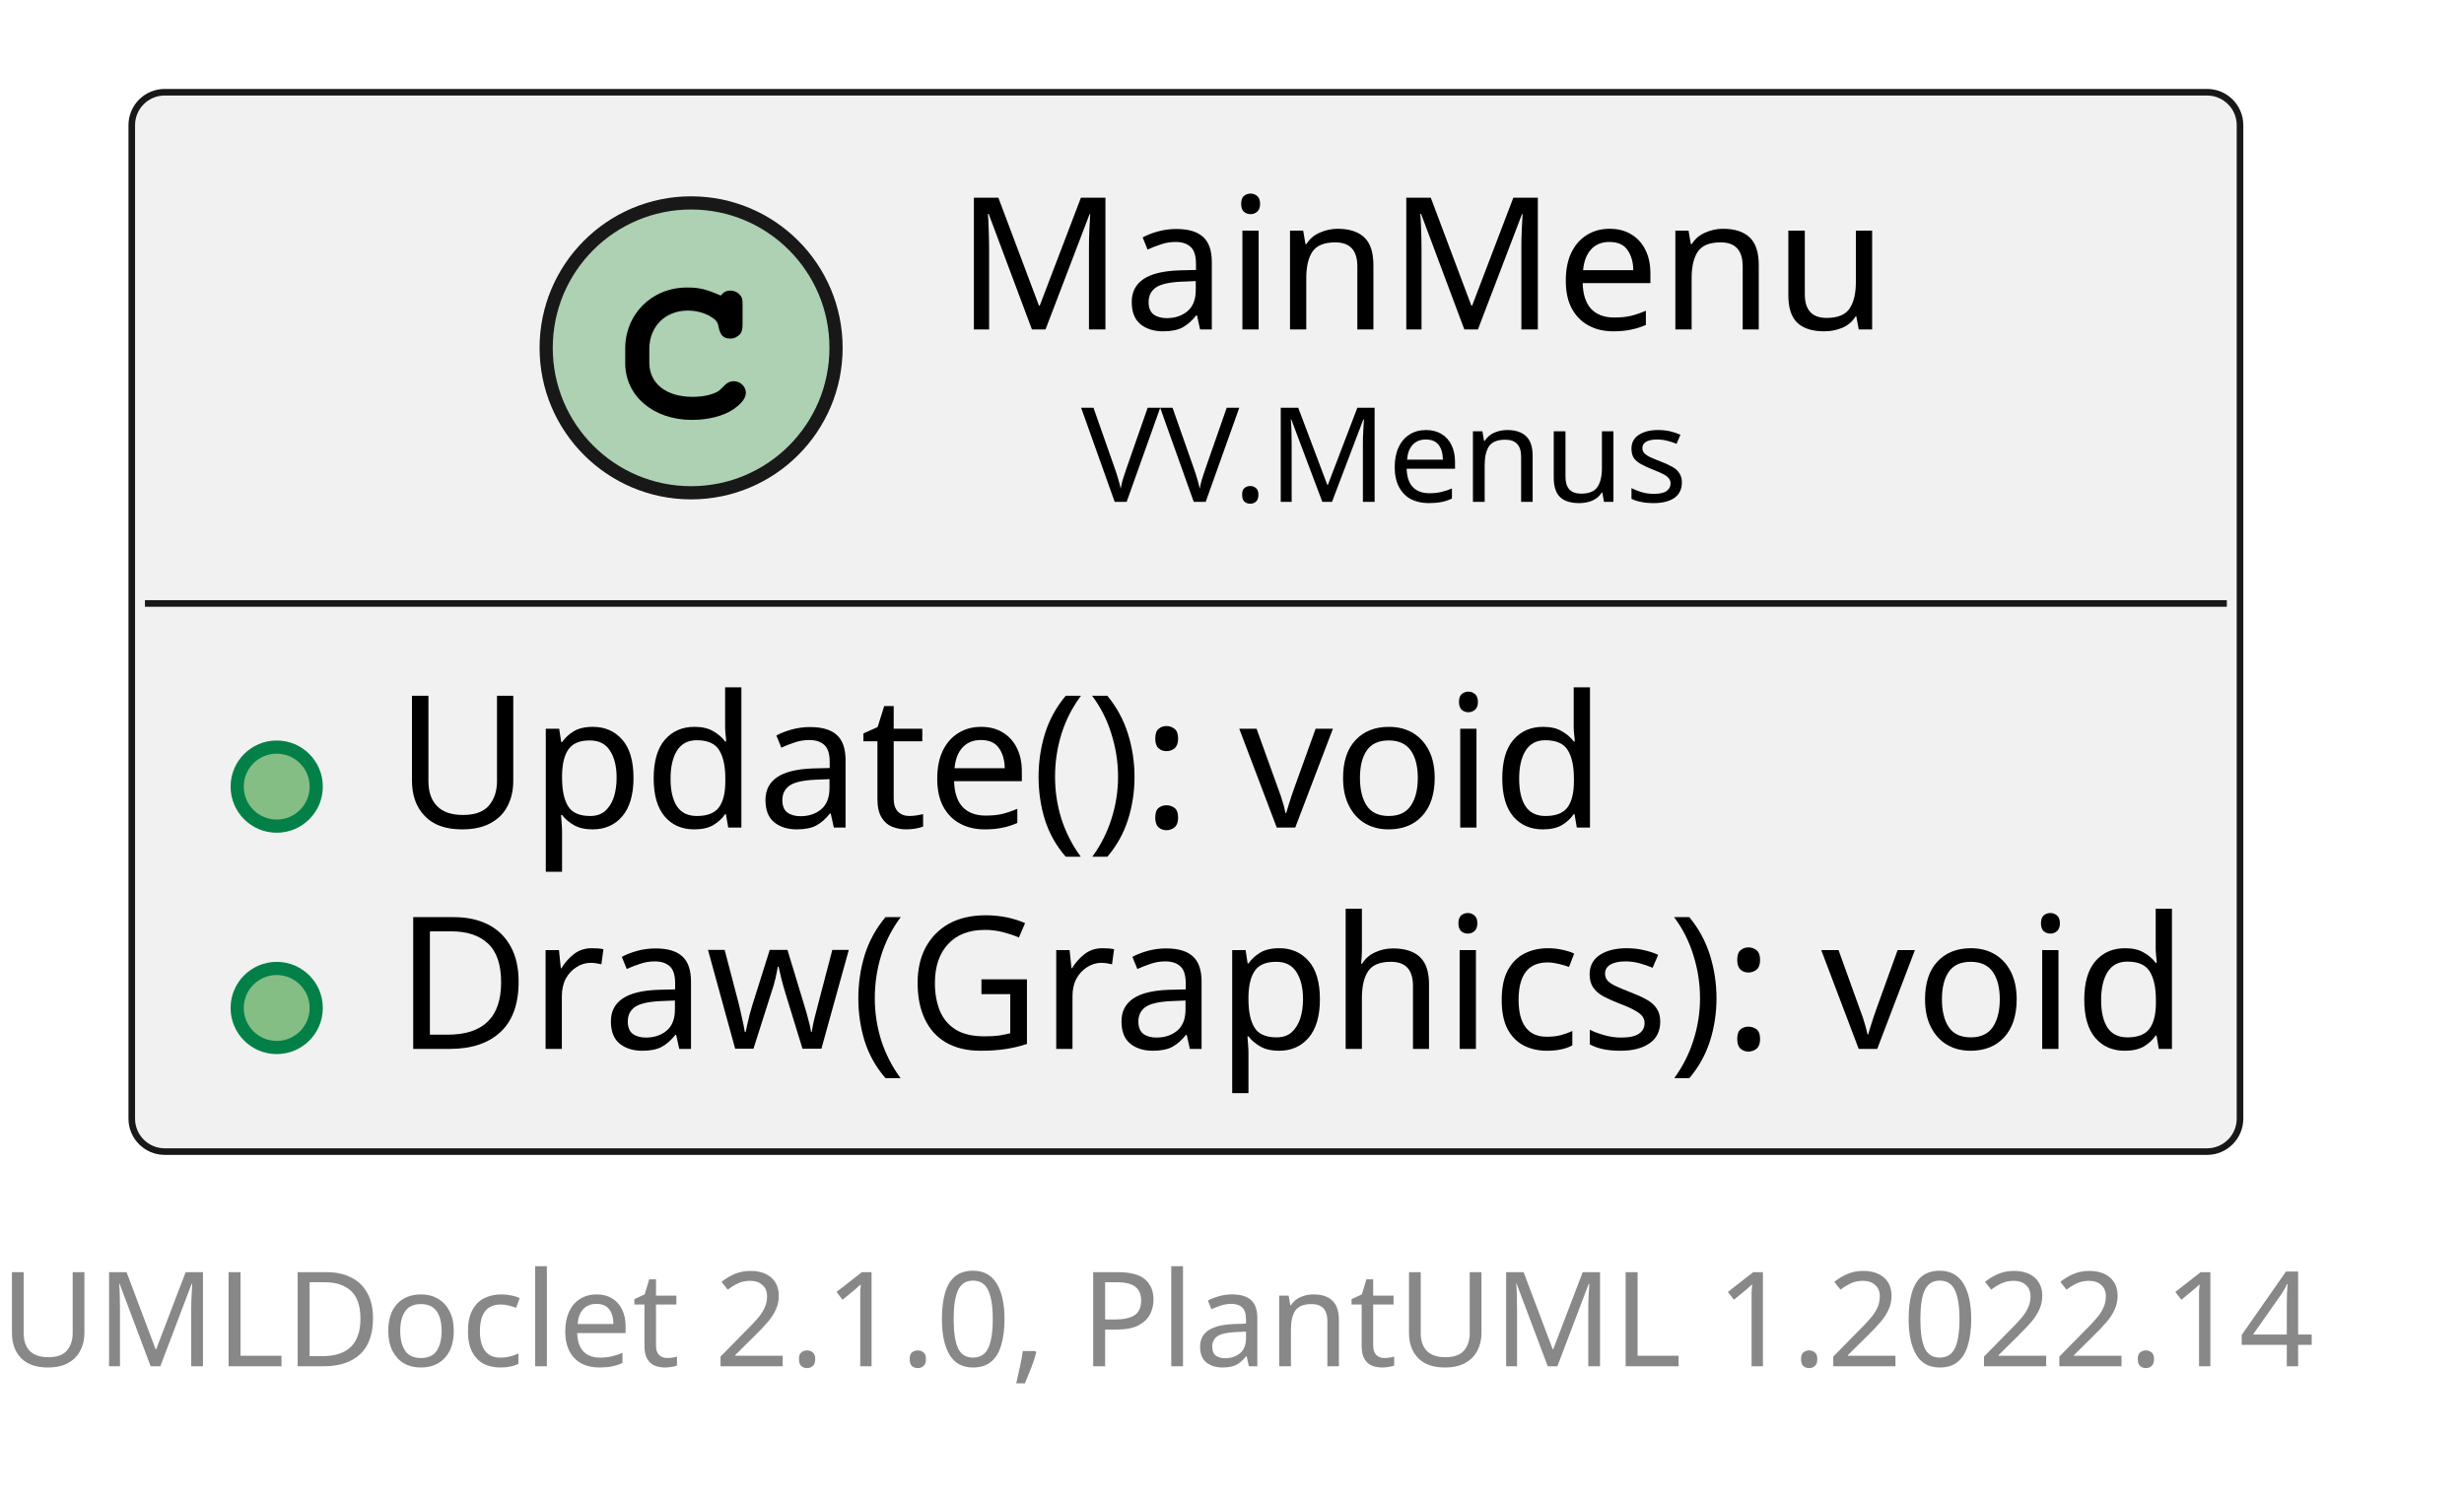
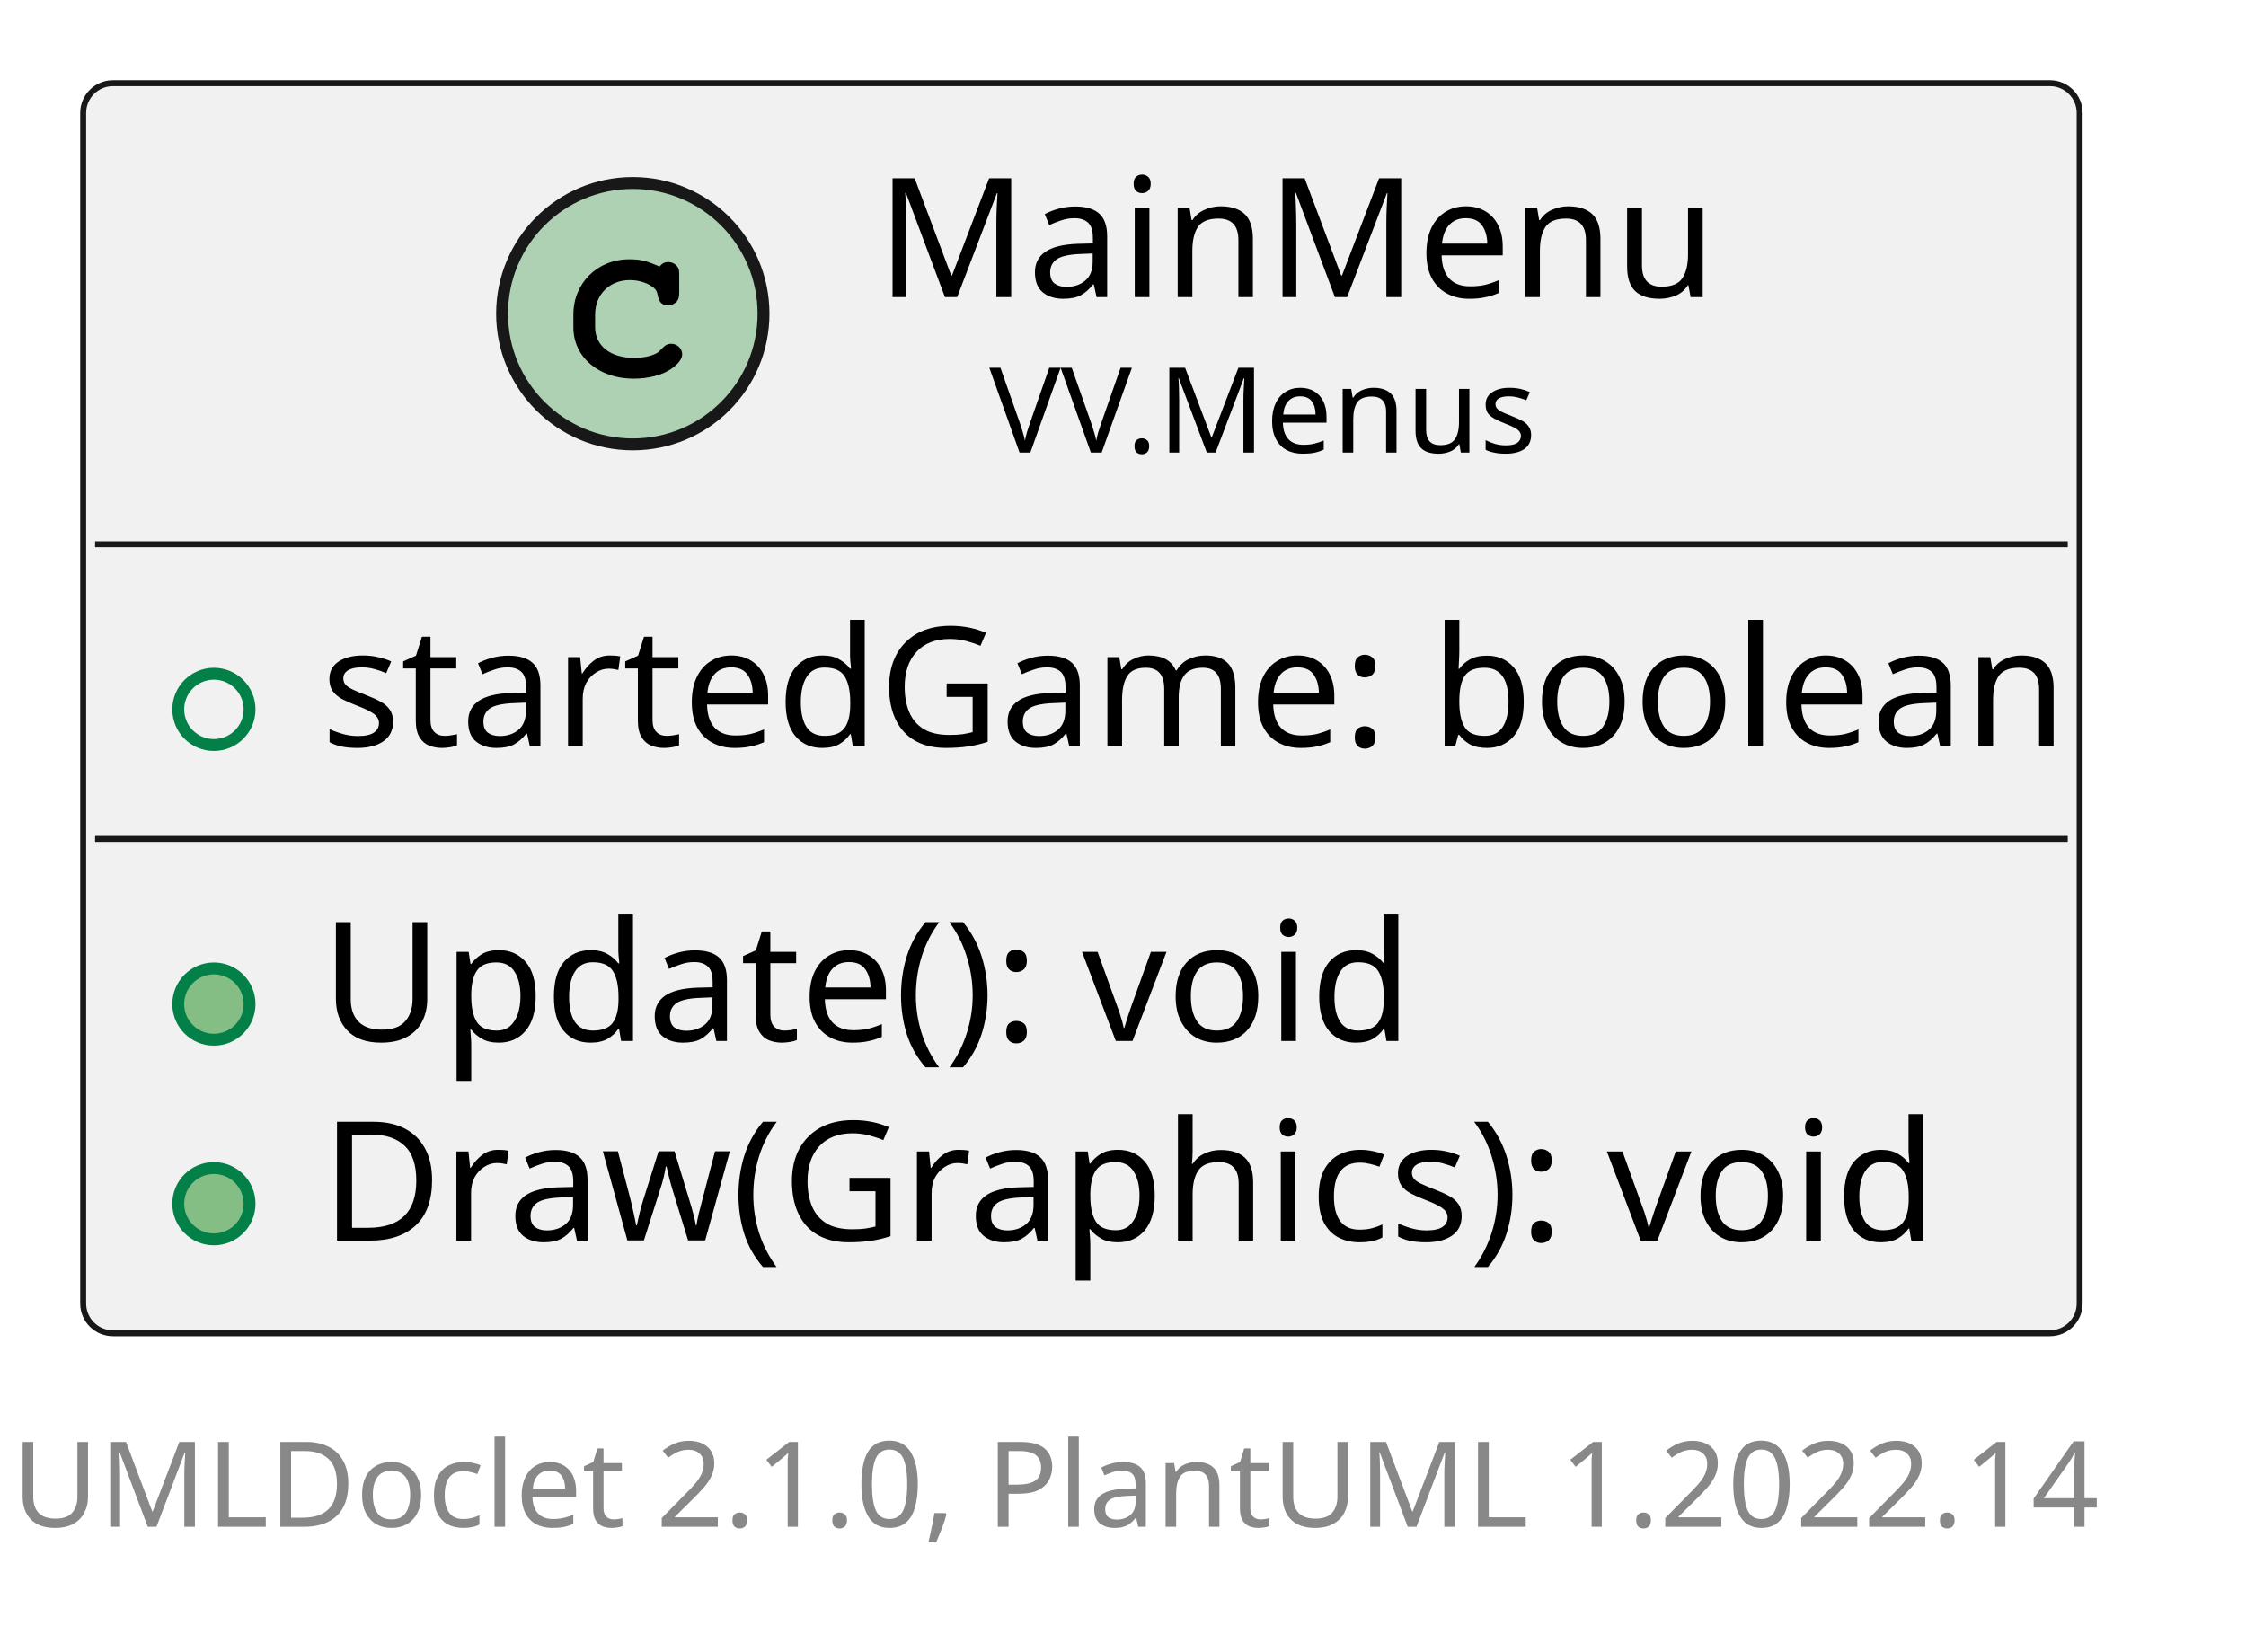
- <svg xmlns="http://www.w3.org/2000/svg" xmlns:xlink="http://www.w3.org/1999/xlink" contentStyleType="text/css" height="114px" preserveAspectRatio="none" style="width:187px;height:114px;background:#FFFFFF;" version="1.1" viewBox="0 0 187 114" width="187px" zoomAndPan="magnify">
+ <svg xmlns="http://www.w3.org/2000/svg" xmlns:xlink="http://www.w3.org/1999/xlink" contentStyleType="text/css" height="139px" preserveAspectRatio="none" style="width:189px;height:139px;background:#FFFFFF;" version="1.1" viewBox="0 0 189 139" width="189px" zoomAndPan="magnify">
  <defs />
  <g>
    <a href="MainMenu.html" target="_top" title="MainMenu.html" xlink:actuate="onRequest" xlink:href="MainMenu.html" xlink:show="new" xlink:title="MainMenu.html" xlink:type="simple">
      <g id="elem_VV.Menus.MainMenu">
-         <rect codeLine="5" fill="#F1F1F1" height="80.4" id="VV.Menus.MainMenu" rx="2.5" ry="2.5" style="stroke:#181818;stroke-width:0.5;" width="160" x="10" y="7" />
-         <ellipse cx="52.45" cy="26.4" fill="#ADD1B2" rx="11" ry="11" style="stroke:#181818;stroke-width:1.0;" />
-         <path d="M47.45,27.556 C47.45,30.056 49.591,31.869 52.513,31.869 C53.747,31.869 54.919,31.572 55.669,31.056 C56.278,30.634 56.606,30.212 56.606,29.806 C56.606,29.337 56.184,28.931 55.684,28.931 C55.45,28.931 55.231,29.009 55.028,29.212 C54.591,29.65 54.591,29.65 54.419,29.744 C53.966,29.978 53.325,30.119 52.559,30.119 C50.559,30.119 49.278,29.103 49.278,27.525 L49.278,26.478 C49.278,24.775 50.497,23.572 52.2,23.572 C52.778,23.572 53.356,23.712 53.825,23.962 C54.294,24.228 54.466,24.416 54.528,24.775 C54.653,25.447 54.903,25.697 55.434,25.697 C55.716,25.697 55.997,25.556 56.184,25.337 C56.309,25.166 56.356,24.994 56.356,24.556 L56.356,23.197 C56.356,22.775 56.341,22.634 56.216,22.462 C56.044,22.212 55.763,22.056 55.434,22.056 C55.122,22.056 54.919,22.166 54.7,22.431 C53.528,21.931 53.091,21.822 52.138,21.822 C49.466,21.822 47.45,23.837 47.45,26.462 L47.45,27.556 Z " fill="#000000" />
-         <text fill="#000000" font-family="sans-serif" font-size="14" lengthAdjust="spacing" textLength="67" x="72.55" y="25.006">MainMenu</text>
-         <text fill="#000000" font-family="sans-serif" font-size="10" lengthAdjust="spacing" textLength="48" x="82.05" y="38.09">VV.Menus</text>
-         <line style="stroke:#181818;stroke-width:0.5;" x1="11" x2="169" y1="45.8" y2="45.8" />
-         <ellipse cx="21" cy="59.7" fill="#84BE84" rx="3" ry="3" style="stroke:#038048;stroke-width:1.0;" />
-         <text fill="#000000" font-family="sans-serif" font-size="14" lengthAdjust="spacing" textLength="90" x="30" y="62.806">Update(): void</text>
-         <ellipse cx="21" cy="76.5" fill="#84BE84" rx="3" ry="3" style="stroke:#038048;stroke-width:1.0;" />
-         <text fill="#000000" font-family="sans-serif" font-size="14" lengthAdjust="spacing" textLength="134" x="30" y="79.606">Draw(Graphics): void</text>
+         <rect codeLine="5" fill="#F1F1F1" height="105.2" id="VV.Menus.MainMenu" rx="2.5" ry="2.5" style="stroke:#181818;stroke-width:0.5;" width="168" x="7" y="7" />
+         <ellipse cx="53.25" cy="26.4" fill="#ADD1B2" rx="11" ry="11" style="stroke:#181818;stroke-width:1.0;" />
+         <path d="M48.25,27.556 C48.25,30.056 50.391,31.869 53.312,31.869 C54.547,31.869 55.719,31.572 56.469,31.056 C57.078,30.634 57.406,30.212 57.406,29.806 C57.406,29.337 56.984,28.931 56.484,28.931 C56.25,28.931 56.031,29.009 55.828,29.212 C55.391,29.65 55.391,29.65 55.219,29.744 C54.766,29.978 54.125,30.119 53.359,30.119 C51.359,30.119 50.078,29.103 50.078,27.525 L50.078,26.478 C50.078,24.775 51.297,23.572 53,23.572 C53.578,23.572 54.156,23.712 54.625,23.962 C55.094,24.228 55.266,24.416 55.328,24.775 C55.453,25.447 55.703,25.697 56.234,25.697 C56.516,25.697 56.797,25.556 56.984,25.337 C57.109,25.166 57.156,24.994 57.156,24.556 L57.156,23.197 C57.156,22.775 57.141,22.634 57.016,22.462 C56.844,22.212 56.562,22.056 56.234,22.056 C55.922,22.056 55.719,22.166 55.5,22.431 C54.328,21.931 53.891,21.822 52.938,21.822 C50.266,21.822 48.25,23.837 48.25,26.462 L48.25,27.556 Z " fill="#000000" />
+         <text fill="#000000" font-family="sans-serif" font-size="14" lengthAdjust="spacing" textLength="67" x="73.75" y="25.006">MainMenu</text>
+         <text fill="#000000" font-family="sans-serif" font-size="10" lengthAdjust="spacing" textLength="48" x="83.25" y="38.09">VV.Menus</text>
+         <line style="stroke:#181818;stroke-width:0.5;" x1="8" x2="174" y1="45.8" y2="45.8" />
+         <ellipse cx="18" cy="59.7" fill="none" rx="3" ry="3" style="stroke:#038048;stroke-width:1.0;" />
+         <text fill="#000000" font-family="sans-serif" font-size="14" lengthAdjust="spacing" textLength="142" x="27" y="62.806">startedGame: boolean</text>
+         <line style="stroke:#181818;stroke-width:0.5;" x1="8" x2="174" y1="70.6" y2="70.6" />
+         <ellipse cx="18" cy="84.5" fill="#84BE84" rx="3" ry="3" style="stroke:#038048;stroke-width:1.0;" />
+         <text fill="#000000" font-family="sans-serif" font-size="14" lengthAdjust="spacing" textLength="90" x="27" y="87.606">Update(): void</text>
+         <ellipse cx="18" cy="101.3" fill="#84BE84" rx="3" ry="3" style="stroke:#038048;stroke-width:1.0;" />
+         <text fill="#000000" font-family="sans-serif" font-size="14" lengthAdjust="spacing" textLength="134" x="27" y="104.406">Draw(Graphics): void</text>
      </g>
    </a>
-     <text fill="#888888" font-family="sans-serif" font-size="10" lengthAdjust="spacing" textLength="179" x="0" y="103.69">UMLDoclet 2.1.0, PlantUML 1.2022.14</text>
+     <text fill="#888888" font-family="sans-serif" font-size="10" lengthAdjust="spacing" textLength="179" x="1" y="128.49">UMLDoclet 2.1.0, PlantUML 1.2022.14</text>
  </g>
</svg>
